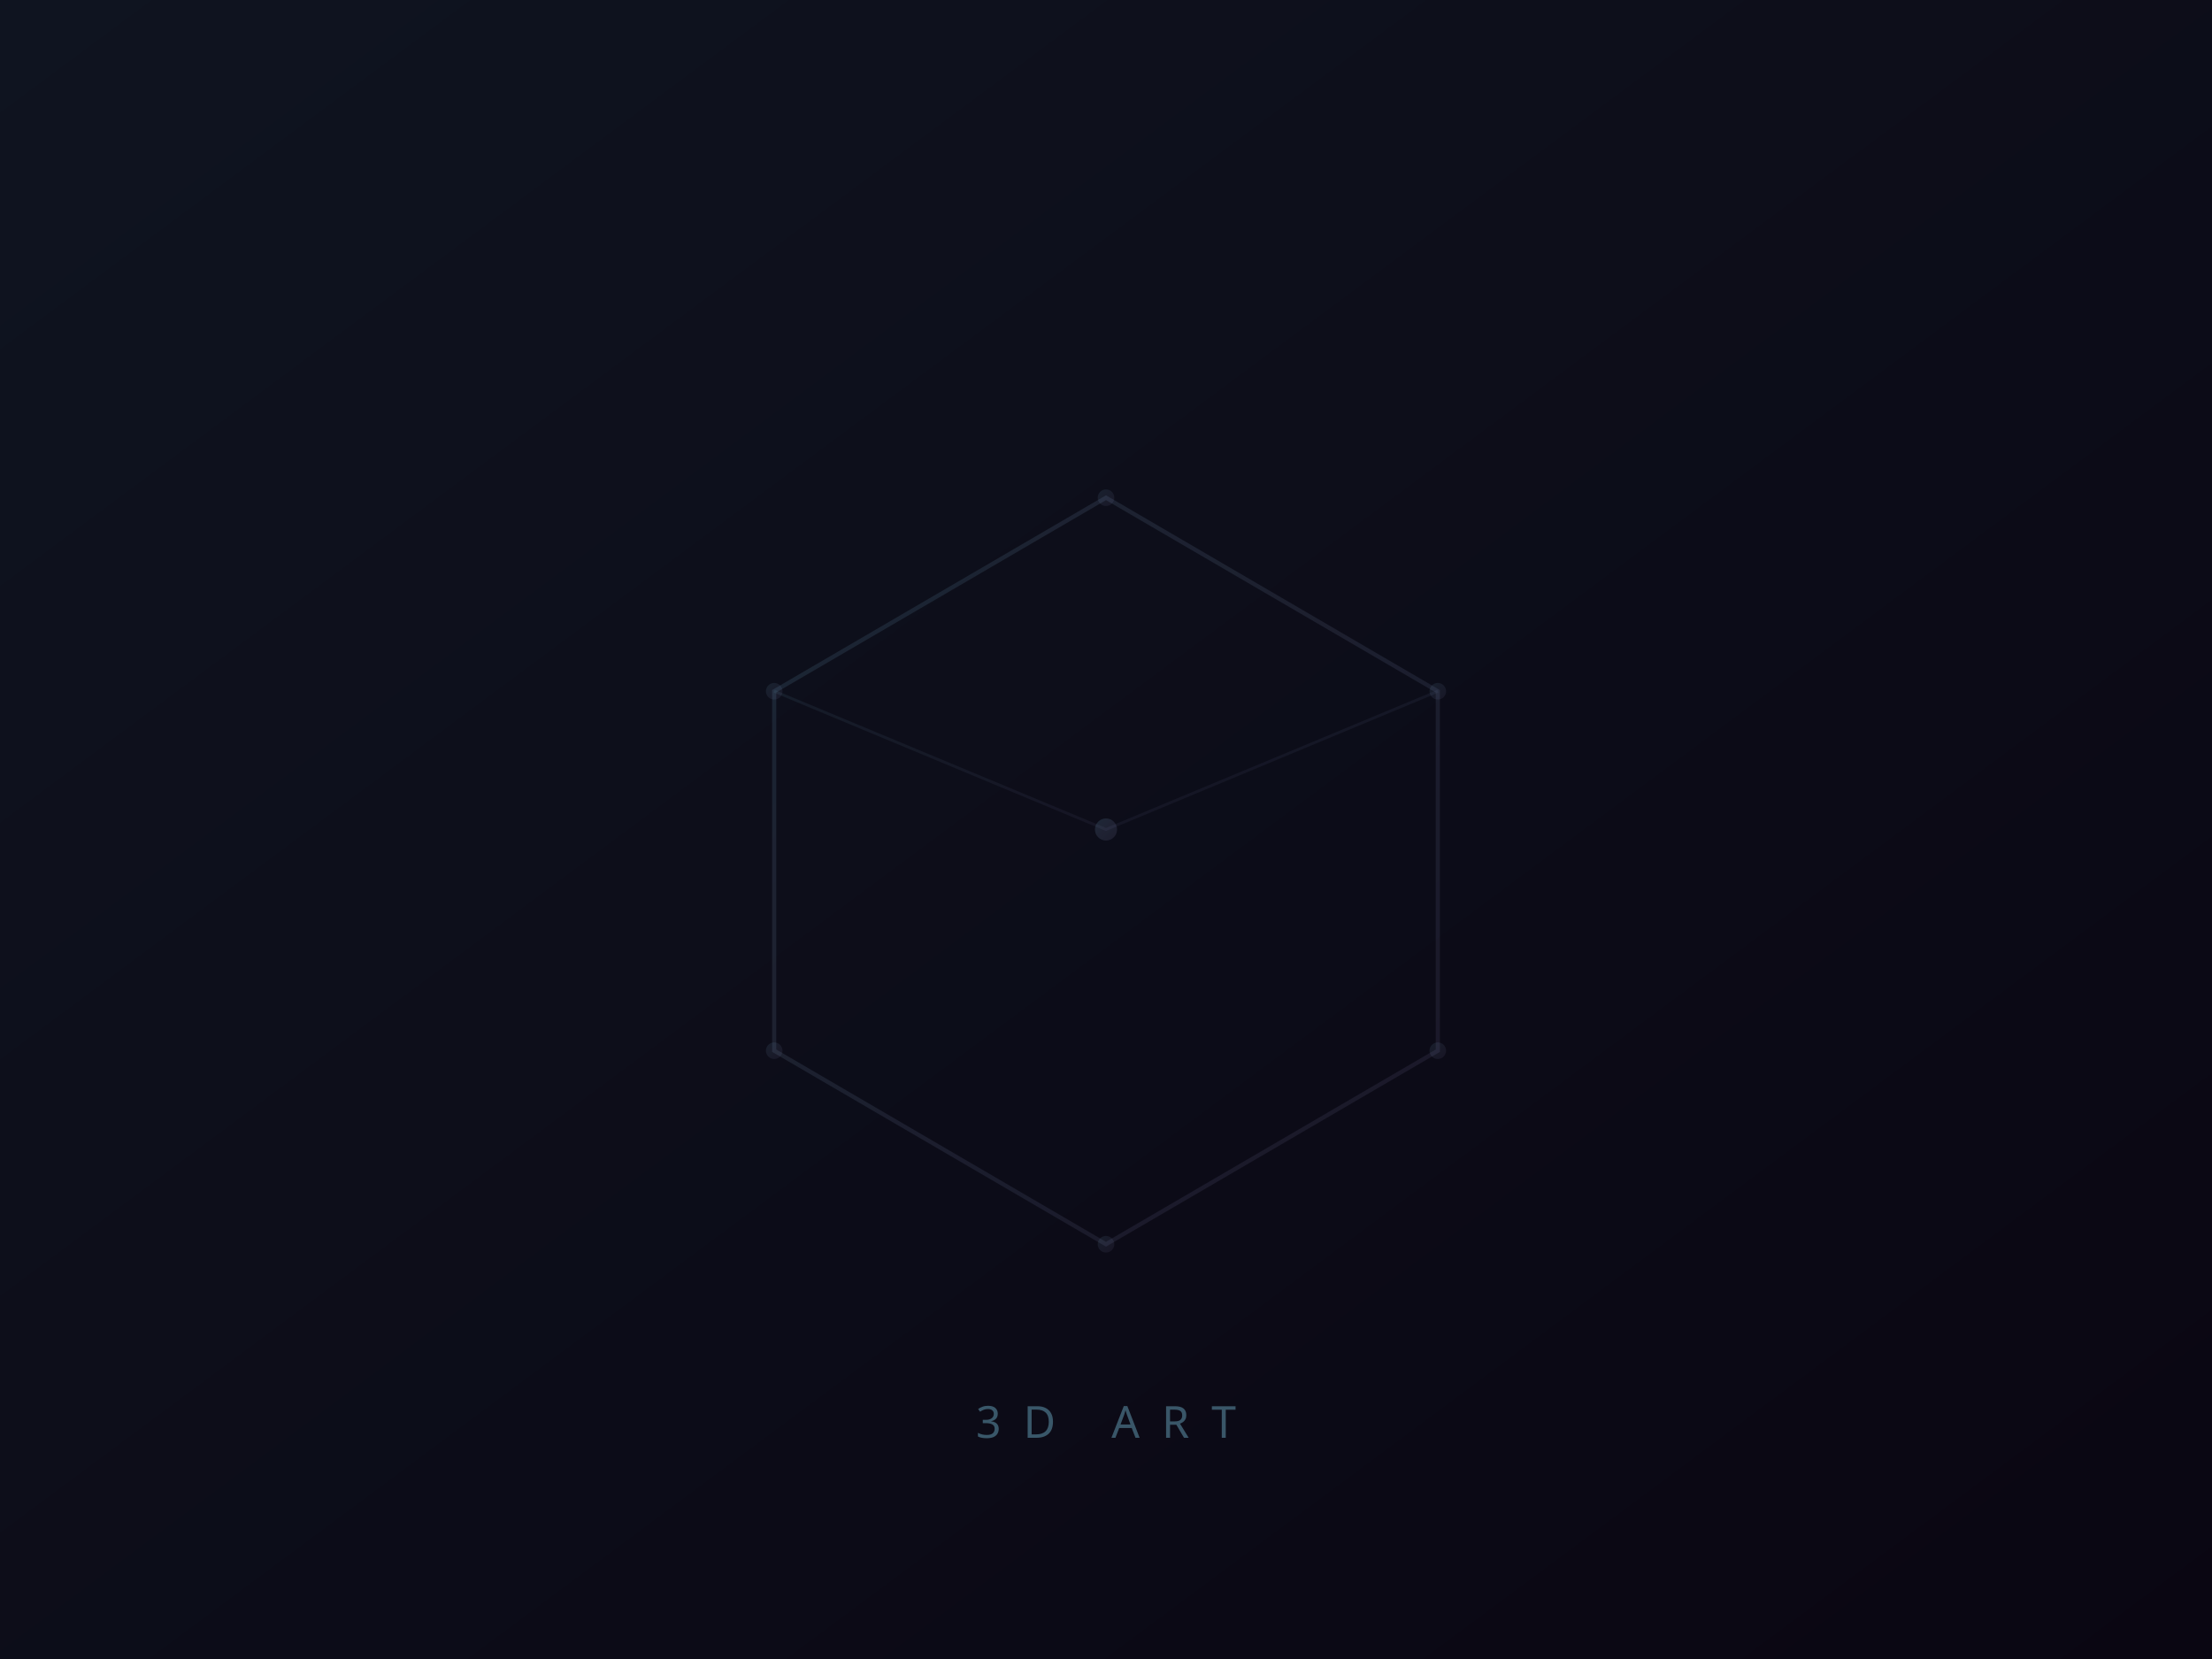
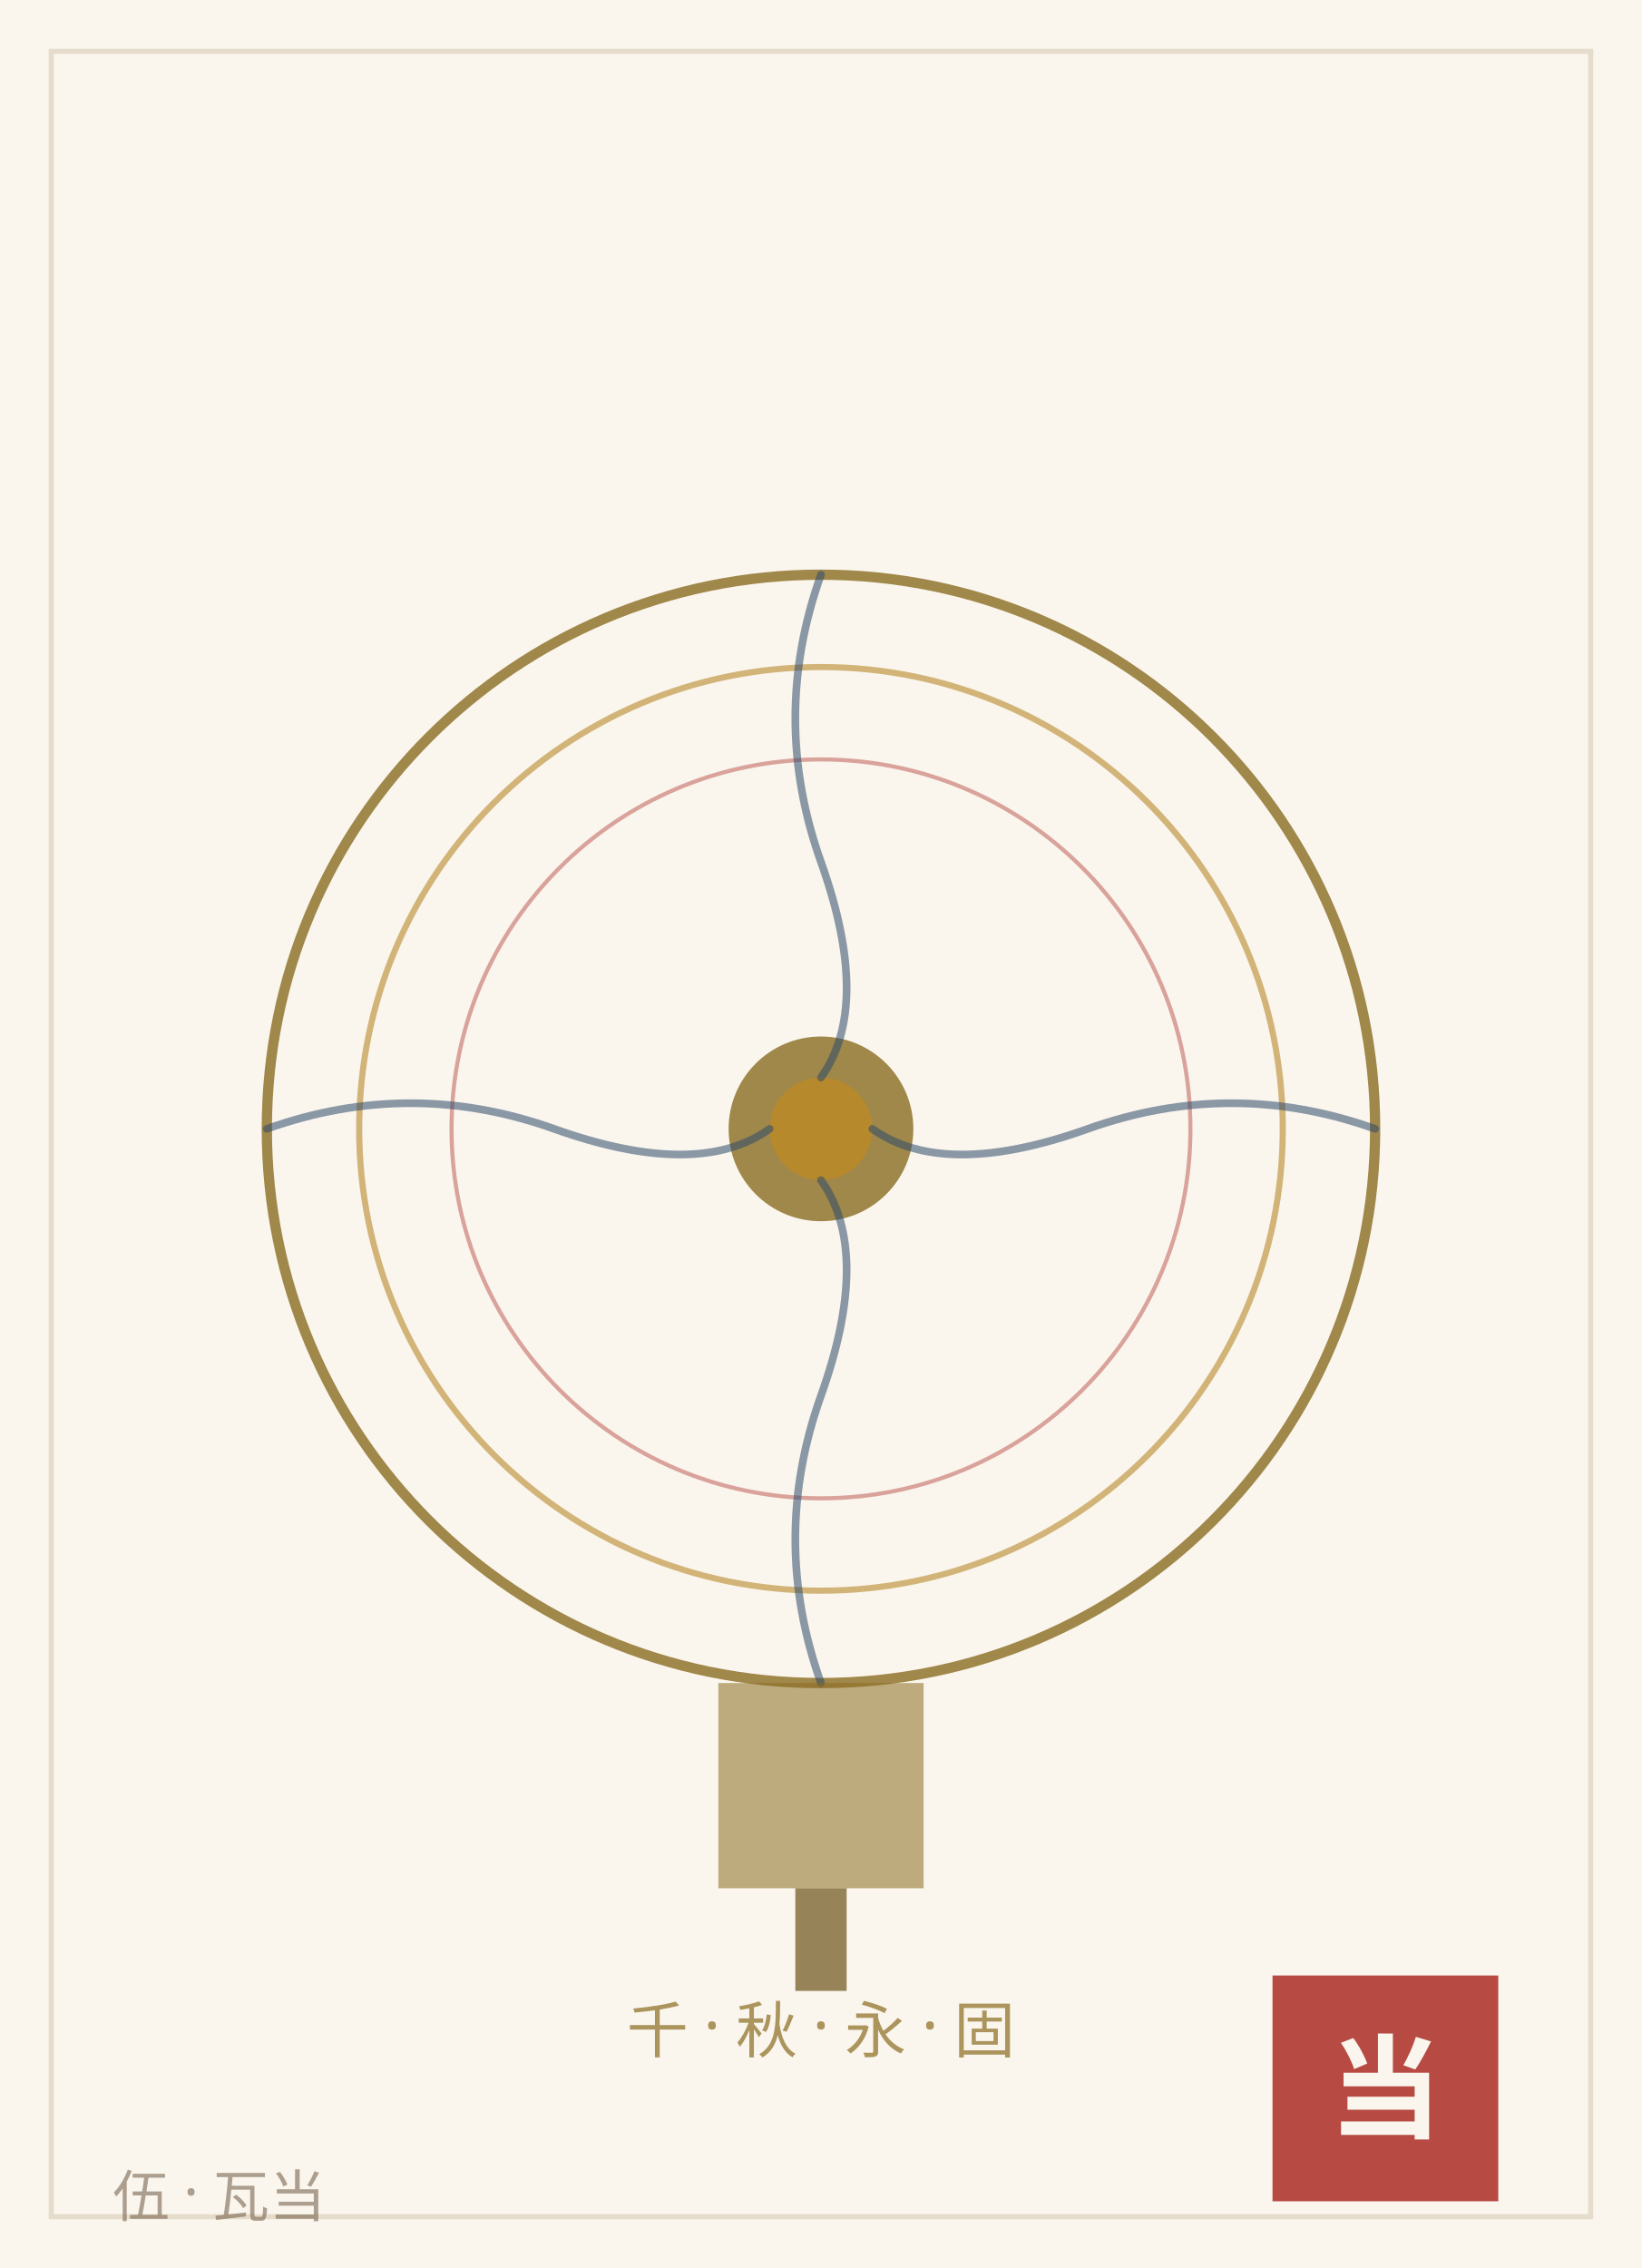
- <svg xmlns="http://www.w3.org/2000/svg" viewBox="0 0 800 600">
-   <defs>
-     <linearGradient id="tg1" x1="0%" y1="0%" x2="100%" y2="100%">
-       <stop offset="0%" stop-color="#0f1420" />
-       <stop offset="100%" stop-color="#0a0612" />
-     </linearGradient>
-     <linearGradient id="tg2" x1="0%" y1="0%" x2="100%" y2="100%">
-       <stop offset="0%" stop-color="#7ec8e3" stop-opacity="0.25" />
-       <stop offset="100%" stop-color="#c9b6ff" stop-opacity="0.15" />
-     </linearGradient>
-   </defs>
-   <rect width="800" height="600" fill="url(#tg1)" />
-   <path d="M400 180 L520 250 L520 380 L400 450 L280 380 L280 250 Z" fill="none" stroke="url(#tg2)" stroke-width="1.5" opacity="0.5" />
-   <path d="M400 180 L400 300" fill="none" stroke="url(#tg2)" stroke-width="1" opacity="0.3" />
-   <path d="M280 250 L400 300 L520 250" fill="none" stroke="url(#tg2)" stroke-width="1" opacity="0.3" />
-   <path d="M400 300 L400 450" fill="none" stroke="url(#tg2)" stroke-width="1" opacity="0.3" />
-   <circle cx="400" cy="300" r="4" fill="url(#tg2)" opacity="0.6" />
-   <circle cx="280" cy="250" r="3" fill="url(#tg2)" opacity="0.4" />
-   <circle cx="520" cy="250" r="3" fill="url(#tg2)" opacity="0.4" />
-   <circle cx="280" cy="380" r="3" fill="url(#tg2)" opacity="0.4" />
-   <circle cx="520" cy="380" r="3" fill="url(#tg2)" opacity="0.4" />
-   <circle cx="400" cy="180" r="3" fill="url(#tg2)" opacity="0.4" />
-   <circle cx="400" cy="450" r="3" fill="url(#tg2)" opacity="0.4" />
-   <text x="400" y="520" text-anchor="middle" fill="#7ec8e3" font-family="system-ui, sans-serif" font-size="16" font-weight="300" letter-spacing="8" opacity="0.4">3D ART</text>
+ <svg xmlns="http://www.w3.org/2000/svg" viewBox="0 0 320 442">
+   <rect width="320" height="442" fill="#faf6ee" />
+   <rect x="10" y="10" width="300" height="422" fill="none" stroke="#e6dccb" stroke-width="1" />
+   <circle cx="160" cy="220" r="108" fill="none" stroke="#8a6b20" stroke-width="2" opacity="0.8" />
+   <circle cx="160" cy="220" r="90" fill="none" stroke="#b8892a" stroke-width="1.2" opacity="0.6" />
+   <circle cx="160" cy="220" r="72" fill="none" stroke="#a8261f" stroke-width="0.8" opacity="0.4" />
+   <circle cx="160" cy="220" r="18" fill="#8a6b20" opacity="0.8" />
+   <circle cx="160" cy="220" r="10" fill="#b8892a" opacity="0.9" />
+   <g stroke="#2d4a6b" stroke-width="1.5" fill="none" opacity="0.55" stroke-linecap="round">
+     <path d="M160 112 Q150 140 160 168 Q170 196 160 210" />
+     <path d="M160 328 Q150 300 160 272 Q170 244 160 230" />
+     <path d="M52 220 Q80 210 108 220 Q136 230 150 220" />
+     <path d="M268 220 Q240 210 212 220 Q184 230 170 220" />
+   </g>
+   <rect x="140" y="328" width="40" height="40" fill="#8a6b20" opacity="0.55" />
+   <rect x="155" y="368" width="10" height="20" fill="#6b5318" opacity="0.7" />
+   <text x="160" y="400" text-anchor="middle" font-family="SimSun,serif" font-size="12" fill="#8a6b20" opacity="0.7">千 · 秋 · 永 · 固</text>
+   <rect x="248" y="385" width="44" height="44" fill="#a8261f" opacity="0.82" />
+   <text x="270" y="415" text-anchor="middle" font-family="SimSun,serif" font-size="22" fill="#faf6ee" font-weight="700">当</text>
+   <text x="22" y="432" font-family="SimSun,serif" font-size="11" fill="#7a6650" opacity="0.6">伍 · 瓦当</text>
</svg>
